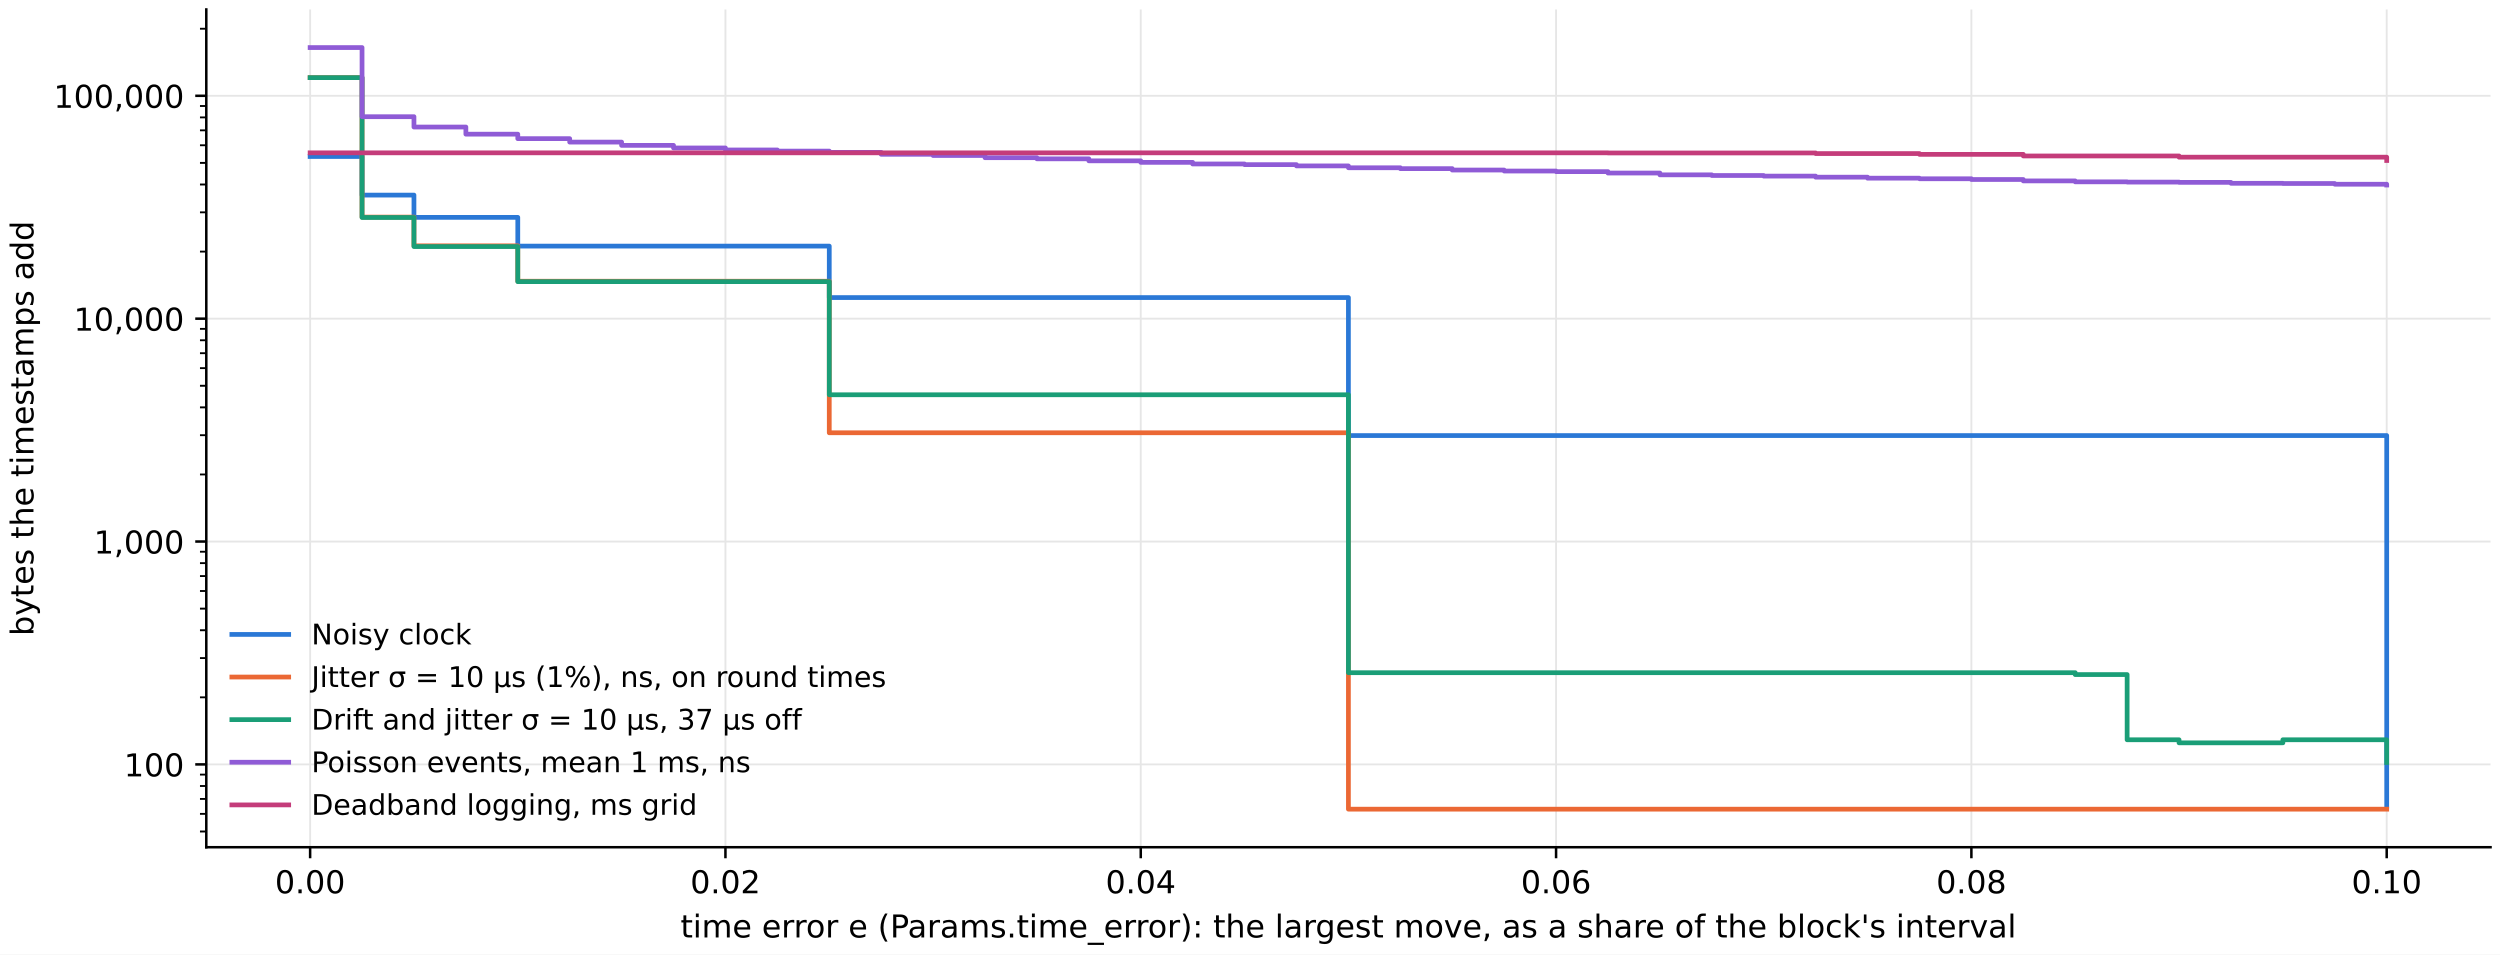
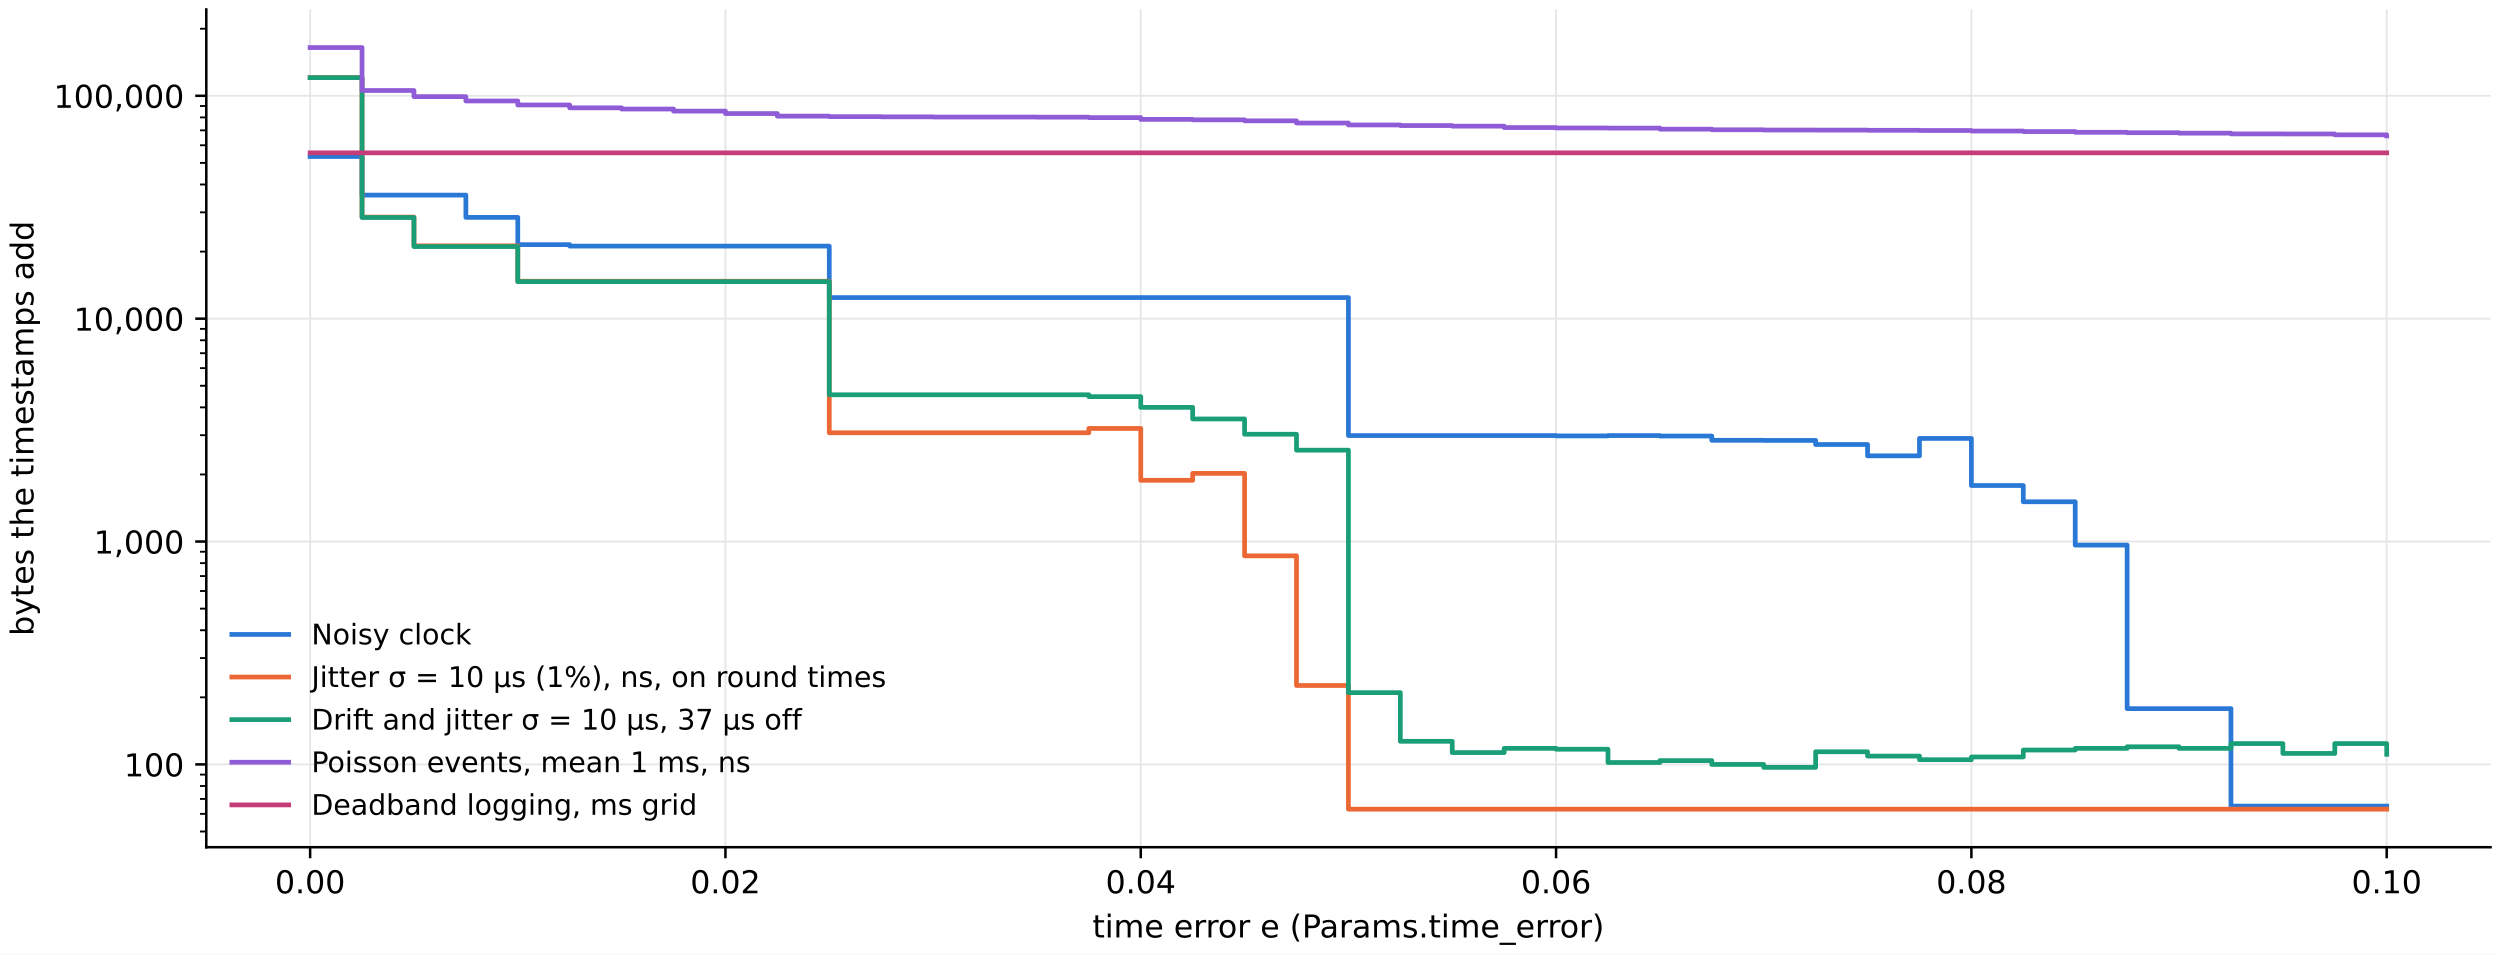
<svg xmlns="http://www.w3.org/2000/svg" xmlns:xlink="http://www.w3.org/1999/xlink" width="792pt" height="302.4pt" viewBox="0 0 792 302.4" version="1.1">
  <defs>
    <style type="text/css">*{stroke-linejoin: round; stroke-linecap: butt}</style>
  </defs>
  <g id="figure_1">
    <g id="patch_1">
      <path d="M 0 302.4  L 792 302.4  L 792 0  L 0 0  z " style="fill: #ffffff" />
    </g>
    <g id="axes_1">
      <g id="patch_2">
        <path d="M 65.354 268.399  L 789 268.399  L 789 3  L 65.354 3  z " style="fill: #ffffff" />
      </g>
      <g id="matplotlib.axis_1">
        <g id="xtick_1">
          <g id="line2d_1">
-             <path d="M 98.247 268.399  L 98.247 3  " clip-path="url(#p0e26d5a139)" style="fill: none; stroke: #e6e6e6; stroke-width: 0.6; stroke-linecap: square" />
+             <path d="M 98.247 268.399  L 98.247 3  " clip-path="url(#p4f5f25b181)" style="fill: none; stroke: #e6e6e6; stroke-width: 0.6; stroke-linecap: square" />
          </g>
          <g id="line2d_2">
            <defs>
-               <path id="m84f824453f" d="M 0 0  L 0 3.5  " style="stroke: #000000; stroke-width: 0.8" />
+               <path id="m0837e8514e" d="M 0 0  L 0 3.5  " style="stroke: #000000; stroke-width: 0.8" />
            </defs>
            <g>
-               <use xlink:href="#m84f824453f" x="98.247" y="268.399" style="stroke: #000000; stroke-width: 0.8" />
+               <use xlink:href="#m0837e8514e" x="98.247" y="268.399" style="stroke: #000000; stroke-width: 0.8" />
            </g>
          </g>
          <g id="text_1">
            <text style="font-size: 10px; font-family: 'DejaVu Sans', 'Bitstream Vera Sans', 'Computer Modern Sans Serif', 'Lucida Grande', 'Verdana', 'Geneva', 'Lucid', 'Arial', 'Helvetica', 'Avant Garde', sans-serif; text-anchor: middle" x="98.247" y="282.997" transform="rotate(-0 98.24713 282.9966)">0.00</text>
          </g>
        </g>
        <g id="xtick_2">
          <g id="line2d_3">
-             <path d="M 229.819 268.399  L 229.819 3  " clip-path="url(#p0e26d5a139)" style="fill: none; stroke: #e6e6e6; stroke-width: 0.6; stroke-linecap: square" />
+             <path d="M 229.819 268.399  L 229.819 3  " clip-path="url(#p4f5f25b181)" style="fill: none; stroke: #e6e6e6; stroke-width: 0.6; stroke-linecap: square" />
          </g>
          <g id="line2d_4">
            <g>
-               <use xlink:href="#m84f824453f" x="229.819" y="268.399" style="stroke: #000000; stroke-width: 0.8" />
+               <use xlink:href="#m0837e8514e" x="229.819" y="268.399" style="stroke: #000000; stroke-width: 0.8" />
            </g>
          </g>
          <g id="text_2">
            <text style="font-size: 10px; font-family: 'DejaVu Sans', 'Bitstream Vera Sans', 'Computer Modern Sans Serif', 'Lucida Grande', 'Verdana', 'Geneva', 'Lucid', 'Arial', 'Helvetica', 'Avant Garde', sans-serif; text-anchor: middle" x="229.819" y="282.997" transform="rotate(-0 229.8191 282.9966)">0.02</text>
          </g>
        </g>
        <g id="xtick_3">
          <g id="line2d_5">
-             <path d="M 361.391 268.399  L 361.391 3  " clip-path="url(#p0e26d5a139)" style="fill: none; stroke: #e6e6e6; stroke-width: 0.6; stroke-linecap: square" />
+             <path d="M 361.391 268.399  L 361.391 3  " clip-path="url(#p4f5f25b181)" style="fill: none; stroke: #e6e6e6; stroke-width: 0.6; stroke-linecap: square" />
          </g>
          <g id="line2d_6">
            <g>
-               <use xlink:href="#m84f824453f" x="361.391" y="268.399" style="stroke: #000000; stroke-width: 0.8" />
+               <use xlink:href="#m0837e8514e" x="361.391" y="268.399" style="stroke: #000000; stroke-width: 0.8" />
            </g>
          </g>
          <g id="text_3">
            <text style="font-size: 10px; font-family: 'DejaVu Sans', 'Bitstream Vera Sans', 'Computer Modern Sans Serif', 'Lucida Grande', 'Verdana', 'Geneva', 'Lucid', 'Arial', 'Helvetica', 'Avant Garde', sans-serif; text-anchor: middle" x="361.391" y="282.997" transform="rotate(-0 361.391 282.9966)">0.04</text>
          </g>
        </g>
        <g id="xtick_4">
          <g id="line2d_7">
-             <path d="M 492.963 268.399  L 492.963 3  " clip-path="url(#p0e26d5a139)" style="fill: none; stroke: #e6e6e6; stroke-width: 0.6; stroke-linecap: square" />
+             <path d="M 492.963 268.399  L 492.963 3  " clip-path="url(#p4f5f25b181)" style="fill: none; stroke: #e6e6e6; stroke-width: 0.6; stroke-linecap: square" />
          </g>
          <g id="line2d_8">
            <g>
-               <use xlink:href="#m84f824453f" x="492.963" y="268.399" style="stroke: #000000; stroke-width: 0.8" />
+               <use xlink:href="#m0837e8514e" x="492.963" y="268.399" style="stroke: #000000; stroke-width: 0.8" />
            </g>
          </g>
          <g id="text_4">
            <text style="font-size: 10px; font-family: 'DejaVu Sans', 'Bitstream Vera Sans', 'Computer Modern Sans Serif', 'Lucida Grande', 'Verdana', 'Geneva', 'Lucid', 'Arial', 'Helvetica', 'Avant Garde', sans-serif; text-anchor: middle" x="492.963" y="282.997" transform="rotate(-0 492.9629 282.9966)">0.06</text>
          </g>
        </g>
        <g id="xtick_5">
          <g id="line2d_9">
-             <path d="M 624.535 268.399  L 624.535 3  " clip-path="url(#p0e26d5a139)" style="fill: none; stroke: #e6e6e6; stroke-width: 0.6; stroke-linecap: square" />
+             <path d="M 624.535 268.399  L 624.535 3  " clip-path="url(#p4f5f25b181)" style="fill: none; stroke: #e6e6e6; stroke-width: 0.6; stroke-linecap: square" />
          </g>
          <g id="line2d_10">
            <g>
-               <use xlink:href="#m84f824453f" x="624.535" y="268.399" style="stroke: #000000; stroke-width: 0.8" />
+               <use xlink:href="#m0837e8514e" x="624.535" y="268.399" style="stroke: #000000; stroke-width: 0.8" />
            </g>
          </g>
          <g id="text_5">
            <text style="font-size: 10px; font-family: 'DejaVu Sans', 'Bitstream Vera Sans', 'Computer Modern Sans Serif', 'Lucida Grande', 'Verdana', 'Geneva', 'Lucid', 'Arial', 'Helvetica', 'Avant Garde', sans-serif; text-anchor: middle" x="624.535" y="282.997" transform="rotate(-0 624.5348 282.9966)">0.08</text>
          </g>
        </g>
        <g id="xtick_6">
          <g id="line2d_11">
-             <path d="M 756.107 268.399  L 756.107 3  " clip-path="url(#p0e26d5a139)" style="fill: none; stroke: #e6e6e6; stroke-width: 0.6; stroke-linecap: square" />
+             <path d="M 756.107 268.399  L 756.107 3  " clip-path="url(#p4f5f25b181)" style="fill: none; stroke: #e6e6e6; stroke-width: 0.6; stroke-linecap: square" />
          </g>
          <g id="line2d_12">
            <g>
-               <use xlink:href="#m84f824453f" x="756.107" y="268.399" style="stroke: #000000; stroke-width: 0.8" />
+               <use xlink:href="#m0837e8514e" x="756.107" y="268.399" style="stroke: #000000; stroke-width: 0.8" />
            </g>
          </g>
          <g id="text_6">
            <text style="font-size: 10px; font-family: 'DejaVu Sans', 'Bitstream Vera Sans', 'Computer Modern Sans Serif', 'Lucida Grande', 'Verdana', 'Geneva', 'Lucid', 'Arial', 'Helvetica', 'Avant Garde', sans-serif; text-anchor: middle" x="756.107" y="282.997" transform="rotate(-0 756.1068 282.9966)">0.10</text>
          </g>
        </g>
        <g id="text_7">
-           <text style="font-size: 10px; font-family: 'DejaVu Sans', 'Bitstream Vera Sans', 'Computer Modern Sans Serif', 'Lucida Grande', 'Verdana', 'Geneva', 'Lucid', 'Arial', 'Helvetica', 'Avant Garde', sans-serif; text-anchor: middle" x="427.177" y="296.997" transform="rotate(-0 427.177 296.9974)">time error e (Params.time_error): the largest move, as a share of the block's interval</text>
+           <text style="font-size: 10px; font-family: 'DejaVu Sans', 'Bitstream Vera Sans', 'Computer Modern Sans Serif', 'Lucida Grande', 'Verdana', 'Geneva', 'Lucid', 'Arial', 'Helvetica', 'Avant Garde', sans-serif; text-anchor: middle" x="427.177" y="296.997" transform="rotate(-0 427.177 296.9974)">time error e (Params.time_error)</text>
        </g>
      </g>
      <g id="matplotlib.axis_2">
        <g id="ytick_1">
          <g id="line2d_13">
-             <path d="M 65.354 242.168  L 789 242.168  " clip-path="url(#p0e26d5a139)" style="fill: none; stroke: #e6e6e6; stroke-width: 0.6; stroke-linecap: square" />
+             <path d="M 65.354 242.168  L 789 242.168  " clip-path="url(#p4f5f25b181)" style="fill: none; stroke: #e6e6e6; stroke-width: 0.6; stroke-linecap: square" />
          </g>
          <g id="line2d_14">
            <defs>
-               <path id="m616c7aa5e4" d="M 0 0  L -3.5 0  " style="stroke: #000000; stroke-width: 0.8" />
+               <path id="ma07b01af32" d="M 0 0  L -3.5 0  " style="stroke: #000000; stroke-width: 0.8" />
            </defs>
            <g>
-               <use xlink:href="#m616c7aa5e4" x="65.354" y="242.168" style="stroke: #000000; stroke-width: 0.8" />
+               <use xlink:href="#ma07b01af32" x="65.354" y="242.168" style="stroke: #000000; stroke-width: 0.8" />
            </g>
          </g>
          <g id="text_8">
            <text style="font-size: 10px; font-family: 'DejaVu Sans', 'Bitstream Vera Sans', 'Computer Modern Sans Serif', 'Lucida Grande', 'Verdana', 'Geneva', 'Lucid', 'Arial', 'Helvetica', 'Avant Garde', sans-serif; text-anchor: end" x="58.354" y="245.967" transform="rotate(-0 58.35415 245.9669)">100</text>
          </g>
        </g>
        <g id="ytick_2">
          <g id="line2d_15">
-             <path d="M 65.354 171.564  L 789 171.564  " clip-path="url(#p0e26d5a139)" style="fill: none; stroke: #e6e6e6; stroke-width: 0.6; stroke-linecap: square" />
+             <path d="M 65.354 171.564  L 789 171.564  " clip-path="url(#p4f5f25b181)" style="fill: none; stroke: #e6e6e6; stroke-width: 0.6; stroke-linecap: square" />
          </g>
          <g id="line2d_16">
            <g>
-               <use xlink:href="#m616c7aa5e4" x="65.354" y="171.564" style="stroke: #000000; stroke-width: 0.8" />
+               <use xlink:href="#ma07b01af32" x="65.354" y="171.564" style="stroke: #000000; stroke-width: 0.8" />
            </g>
          </g>
          <g id="text_9">
            <text style="font-size: 10px; font-family: 'DejaVu Sans', 'Bitstream Vera Sans', 'Computer Modern Sans Serif', 'Lucida Grande', 'Verdana', 'Geneva', 'Lucid', 'Arial', 'Helvetica', 'Avant Garde', sans-serif; text-anchor: end" x="58.354" y="175.363" transform="rotate(-0 58.35415 175.3629)">1,000</text>
          </g>
        </g>
        <g id="ytick_3">
          <g id="line2d_17">
-             <path d="M 65.354 100.96  L 789 100.96  " clip-path="url(#p0e26d5a139)" style="fill: none; stroke: #e6e6e6; stroke-width: 0.6; stroke-linecap: square" />
+             <path d="M 65.354 100.96  L 789 100.96  " clip-path="url(#p4f5f25b181)" style="fill: none; stroke: #e6e6e6; stroke-width: 0.6; stroke-linecap: square" />
          </g>
          <g id="line2d_18">
            <g>
-               <use xlink:href="#m616c7aa5e4" x="65.354" y="100.96" style="stroke: #000000; stroke-width: 0.8" />
+               <use xlink:href="#ma07b01af32" x="65.354" y="100.96" style="stroke: #000000; stroke-width: 0.8" />
            </g>
          </g>
          <g id="text_10">
            <text style="font-size: 10px; font-family: 'DejaVu Sans', 'Bitstream Vera Sans', 'Computer Modern Sans Serif', 'Lucida Grande', 'Verdana', 'Geneva', 'Lucid', 'Arial', 'Helvetica', 'Avant Garde', sans-serif; text-anchor: end" x="58.354" y="104.759" transform="rotate(-0 58.35415 104.7588)">10,000</text>
          </g>
        </g>
        <g id="ytick_4">
          <g id="line2d_19">
-             <path d="M 65.354 30.356  L 789 30.356  " clip-path="url(#p0e26d5a139)" style="fill: none; stroke: #e6e6e6; stroke-width: 0.6; stroke-linecap: square" />
+             <path d="M 65.354 30.356  L 789 30.356  " clip-path="url(#p4f5f25b181)" style="fill: none; stroke: #e6e6e6; stroke-width: 0.6; stroke-linecap: square" />
          </g>
          <g id="line2d_20">
            <g>
-               <use xlink:href="#m616c7aa5e4" x="65.354" y="30.356" style="stroke: #000000; stroke-width: 0.8" />
+               <use xlink:href="#ma07b01af32" x="65.354" y="30.356" style="stroke: #000000; stroke-width: 0.8" />
            </g>
          </g>
          <g id="text_11">
            <text style="font-size: 10px; font-family: 'DejaVu Sans', 'Bitstream Vera Sans', 'Computer Modern Sans Serif', 'Lucida Grande', 'Verdana', 'Geneva', 'Lucid', 'Arial', 'Helvetica', 'Avant Garde', sans-serif; text-anchor: end" x="58.354" y="34.155" transform="rotate(-0 58.35415 34.15482)">100,000</text>
          </g>
        </g>
        <g id="ytick_5">
          <g id="line2d_21">
            <defs>
-               <path id="mfa3074db4a" d="M 0 0  L -2 0  " style="stroke: #000000; stroke-width: 0.6" />
+               <path id="m36a64bb74b" d="M 0 0  L -2 0  " style="stroke: #000000; stroke-width: 0.6" />
            </defs>
            <g>
-               <use xlink:href="#mfa3074db4a" x="65.354" y="263.422" style="stroke: #000000; stroke-width: 0.6" />
+               <use xlink:href="#m36a64bb74b" x="65.354" y="263.422" style="stroke: #000000; stroke-width: 0.6" />
            </g>
          </g>
        </g>
        <g id="ytick_6">
          <g id="line2d_22">
            <g>
-               <use xlink:href="#mfa3074db4a" x="65.354" y="257.831" style="stroke: #000000; stroke-width: 0.6" />
+               <use xlink:href="#m36a64bb74b" x="65.354" y="257.831" style="stroke: #000000; stroke-width: 0.6" />
            </g>
          </g>
        </g>
        <g id="ytick_7">
          <g id="line2d_23">
            <g>
-               <use xlink:href="#mfa3074db4a" x="65.354" y="253.105" style="stroke: #000000; stroke-width: 0.6" />
+               <use xlink:href="#m36a64bb74b" x="65.354" y="253.105" style="stroke: #000000; stroke-width: 0.6" />
            </g>
          </g>
        </g>
        <g id="ytick_8">
          <g id="line2d_24">
            <g>
-               <use xlink:href="#mfa3074db4a" x="65.354" y="249.01" style="stroke: #000000; stroke-width: 0.6" />
+               <use xlink:href="#m36a64bb74b" x="65.354" y="249.01" style="stroke: #000000; stroke-width: 0.6" />
            </g>
          </g>
        </g>
        <g id="ytick_9">
          <g id="line2d_25">
            <g>
-               <use xlink:href="#mfa3074db4a" x="65.354" y="245.399" style="stroke: #000000; stroke-width: 0.6" />
+               <use xlink:href="#m36a64bb74b" x="65.354" y="245.399" style="stroke: #000000; stroke-width: 0.6" />
            </g>
          </g>
        </g>
        <g id="ytick_10">
          <g id="line2d_26">
            <g>
-               <use xlink:href="#mfa3074db4a" x="65.354" y="220.914" style="stroke: #000000; stroke-width: 0.6" />
+               <use xlink:href="#m36a64bb74b" x="65.354" y="220.914" style="stroke: #000000; stroke-width: 0.6" />
            </g>
          </g>
        </g>
        <g id="ytick_11">
          <g id="line2d_27">
            <g>
-               <use xlink:href="#mfa3074db4a" x="65.354" y="208.481" style="stroke: #000000; stroke-width: 0.6" />
+               <use xlink:href="#m36a64bb74b" x="65.354" y="208.481" style="stroke: #000000; stroke-width: 0.6" />
            </g>
          </g>
        </g>
        <g id="ytick_12">
          <g id="line2d_28">
            <g>
-               <use xlink:href="#mfa3074db4a" x="65.354" y="199.66" style="stroke: #000000; stroke-width: 0.6" />
+               <use xlink:href="#m36a64bb74b" x="65.354" y="199.66" style="stroke: #000000; stroke-width: 0.6" />
            </g>
          </g>
        </g>
        <g id="ytick_13">
          <g id="line2d_29">
            <g>
-               <use xlink:href="#mfa3074db4a" x="65.354" y="192.818" style="stroke: #000000; stroke-width: 0.6" />
+               <use xlink:href="#m36a64bb74b" x="65.354" y="192.818" style="stroke: #000000; stroke-width: 0.6" />
            </g>
          </g>
        </g>
        <g id="ytick_14">
          <g id="line2d_30">
            <g>
-               <use xlink:href="#mfa3074db4a" x="65.354" y="187.227" style="stroke: #000000; stroke-width: 0.6" />
+               <use xlink:href="#m36a64bb74b" x="65.354" y="187.227" style="stroke: #000000; stroke-width: 0.6" />
            </g>
          </g>
        </g>
        <g id="ytick_15">
          <g id="line2d_31">
            <g>
-               <use xlink:href="#mfa3074db4a" x="65.354" y="182.501" style="stroke: #000000; stroke-width: 0.6" />
+               <use xlink:href="#m36a64bb74b" x="65.354" y="182.501" style="stroke: #000000; stroke-width: 0.6" />
            </g>
          </g>
        </g>
        <g id="ytick_16">
          <g id="line2d_32">
            <g>
-               <use xlink:href="#mfa3074db4a" x="65.354" y="178.406" style="stroke: #000000; stroke-width: 0.6" />
+               <use xlink:href="#m36a64bb74b" x="65.354" y="178.406" style="stroke: #000000; stroke-width: 0.6" />
            </g>
          </g>
        </g>
        <g id="ytick_17">
          <g id="line2d_33">
            <g>
-               <use xlink:href="#mfa3074db4a" x="65.354" y="174.795" style="stroke: #000000; stroke-width: 0.6" />
+               <use xlink:href="#m36a64bb74b" x="65.354" y="174.795" style="stroke: #000000; stroke-width: 0.6" />
            </g>
          </g>
        </g>
        <g id="ytick_18">
          <g id="line2d_34">
            <g>
-               <use xlink:href="#mfa3074db4a" x="65.354" y="150.31" style="stroke: #000000; stroke-width: 0.6" />
+               <use xlink:href="#m36a64bb74b" x="65.354" y="150.31" style="stroke: #000000; stroke-width: 0.6" />
            </g>
          </g>
        </g>
        <g id="ytick_19">
          <g id="line2d_35">
            <g>
-               <use xlink:href="#mfa3074db4a" x="65.354" y="137.877" style="stroke: #000000; stroke-width: 0.6" />
+               <use xlink:href="#m36a64bb74b" x="65.354" y="137.877" style="stroke: #000000; stroke-width: 0.6" />
            </g>
          </g>
        </g>
        <g id="ytick_20">
          <g id="line2d_36">
            <g>
-               <use xlink:href="#mfa3074db4a" x="65.354" y="129.056" style="stroke: #000000; stroke-width: 0.6" />
+               <use xlink:href="#m36a64bb74b" x="65.354" y="129.056" style="stroke: #000000; stroke-width: 0.6" />
            </g>
          </g>
        </g>
        <g id="ytick_21">
          <g id="line2d_37">
            <g>
-               <use xlink:href="#mfa3074db4a" x="65.354" y="122.214" style="stroke: #000000; stroke-width: 0.6" />
+               <use xlink:href="#m36a64bb74b" x="65.354" y="122.214" style="stroke: #000000; stroke-width: 0.6" />
            </g>
          </g>
        </g>
        <g id="ytick_22">
          <g id="line2d_38">
            <g>
-               <use xlink:href="#mfa3074db4a" x="65.354" y="116.623" style="stroke: #000000; stroke-width: 0.6" />
+               <use xlink:href="#m36a64bb74b" x="65.354" y="116.623" style="stroke: #000000; stroke-width: 0.6" />
            </g>
          </g>
        </g>
        <g id="ytick_23">
          <g id="line2d_39">
            <g>
-               <use xlink:href="#mfa3074db4a" x="65.354" y="111.897" style="stroke: #000000; stroke-width: 0.6" />
+               <use xlink:href="#m36a64bb74b" x="65.354" y="111.897" style="stroke: #000000; stroke-width: 0.6" />
            </g>
          </g>
        </g>
        <g id="ytick_24">
          <g id="line2d_40">
            <g>
-               <use xlink:href="#mfa3074db4a" x="65.354" y="107.802" style="stroke: #000000; stroke-width: 0.6" />
+               <use xlink:href="#m36a64bb74b" x="65.354" y="107.802" style="stroke: #000000; stroke-width: 0.6" />
            </g>
          </g>
        </g>
        <g id="ytick_25">
          <g id="line2d_41">
            <g>
-               <use xlink:href="#mfa3074db4a" x="65.354" y="104.191" style="stroke: #000000; stroke-width: 0.6" />
+               <use xlink:href="#m36a64bb74b" x="65.354" y="104.191" style="stroke: #000000; stroke-width: 0.6" />
            </g>
          </g>
        </g>
        <g id="ytick_26">
          <g id="line2d_42">
            <g>
-               <use xlink:href="#mfa3074db4a" x="65.354" y="79.706" style="stroke: #000000; stroke-width: 0.6" />
+               <use xlink:href="#m36a64bb74b" x="65.354" y="79.706" style="stroke: #000000; stroke-width: 0.6" />
            </g>
          </g>
        </g>
        <g id="ytick_27">
          <g id="line2d_43">
            <g>
-               <use xlink:href="#mfa3074db4a" x="65.354" y="67.273" style="stroke: #000000; stroke-width: 0.6" />
+               <use xlink:href="#m36a64bb74b" x="65.354" y="67.273" style="stroke: #000000; stroke-width: 0.6" />
            </g>
          </g>
        </g>
        <g id="ytick_28">
          <g id="line2d_44">
            <g>
-               <use xlink:href="#mfa3074db4a" x="65.354" y="58.452" style="stroke: #000000; stroke-width: 0.6" />
+               <use xlink:href="#m36a64bb74b" x="65.354" y="58.452" style="stroke: #000000; stroke-width: 0.6" />
            </g>
          </g>
        </g>
        <g id="ytick_29">
          <g id="line2d_45">
            <g>
-               <use xlink:href="#mfa3074db4a" x="65.354" y="51.61" style="stroke: #000000; stroke-width: 0.6" />
+               <use xlink:href="#m36a64bb74b" x="65.354" y="51.61" style="stroke: #000000; stroke-width: 0.6" />
            </g>
          </g>
        </g>
        <g id="ytick_30">
          <g id="line2d_46">
            <g>
-               <use xlink:href="#mfa3074db4a" x="65.354" y="46.019" style="stroke: #000000; stroke-width: 0.6" />
+               <use xlink:href="#m36a64bb74b" x="65.354" y="46.019" style="stroke: #000000; stroke-width: 0.6" />
            </g>
          </g>
        </g>
        <g id="ytick_31">
          <g id="line2d_47">
            <g>
-               <use xlink:href="#mfa3074db4a" x="65.354" y="41.293" style="stroke: #000000; stroke-width: 0.6" />
+               <use xlink:href="#m36a64bb74b" x="65.354" y="41.293" style="stroke: #000000; stroke-width: 0.6" />
            </g>
          </g>
        </g>
        <g id="ytick_32">
          <g id="line2d_48">
            <g>
-               <use xlink:href="#mfa3074db4a" x="65.354" y="37.198" style="stroke: #000000; stroke-width: 0.6" />
+               <use xlink:href="#m36a64bb74b" x="65.354" y="37.198" style="stroke: #000000; stroke-width: 0.6" />
            </g>
          </g>
        </g>
        <g id="ytick_33">
          <g id="line2d_49">
            <g>
-               <use xlink:href="#mfa3074db4a" x="65.354" y="33.587" style="stroke: #000000; stroke-width: 0.6" />
+               <use xlink:href="#m36a64bb74b" x="65.354" y="33.587" style="stroke: #000000; stroke-width: 0.6" />
            </g>
          </g>
        </g>
        <g id="ytick_34">
          <g id="line2d_50">
            <g>
-               <use xlink:href="#mfa3074db4a" x="65.354" y="9.102" style="stroke: #000000; stroke-width: 0.6" />
+               <use xlink:href="#m36a64bb74b" x="65.354" y="9.102" style="stroke: #000000; stroke-width: 0.6" />
            </g>
          </g>
        </g>
        <g id="text_12">
          <text style="font-size: 10px; font-family: 'DejaVu Sans', 'Bitstream Vera Sans', 'Computer Modern Sans Serif', 'Lucida Grande', 'Verdana', 'Geneva', 'Lucid', 'Arial', 'Helvetica', 'Avant Garde', sans-serif; text-anchor: middle" x="10.599" y="135.7" transform="rotate(-90 10.59868 135.6996)">bytes the timestamps add</text>
        </g>
      </g>
      <g id="line2d_51">
-         <path d="M 98.247 49.585  L 114.694 49.585  L 114.694 61.798  L 131.14 61.798  L 131.14 68.863  L 147.587 68.863  L 147.587 68.863  L 164.033 68.863  L 164.033 77.966  L 180.48 77.966  L 180.48 77.966  L 196.926 77.966  L 196.926 77.966  L 213.373 77.966  L 213.373 77.966  L 229.819 77.966  L 229.819 77.966  L 246.266 77.966  L 246.266 77.966  L 262.712 77.966  L 262.712 94.268  L 279.159 94.268  L 279.159 94.268  L 295.605 94.268  L 295.605 94.268  L 312.052 94.268  L 312.052 94.268  L 328.498 94.268  L 328.498 94.268  L 344.944 94.268  L 344.944 94.268  L 361.391 94.268  L 361.391 94.268  L 377.837 94.268  L 377.837 94.268  L 394.284 94.268  L 394.284 94.268  L 410.73 94.268  L 410.73 94.268  L 427.177 94.268  L 427.177 137.98  L 443.623 137.98  L 443.623 137.98  L 460.07 137.98  L 460.07 137.98  L 476.516 137.98  L 476.516 137.98  L 492.963 137.98  L 492.963 137.98  L 509.409 137.98  L 509.409 137.98  L 525.856 137.98  L 525.856 137.98  L 542.302 137.98  L 542.302 137.98  L 558.749 137.98  L 558.749 137.98  L 575.195 137.98  L 575.195 137.98  L 591.642 137.98  L 591.642 137.98  L 608.088 137.98  L 608.088 137.98  L 624.535 137.98  L 624.535 137.98  L 640.981 137.98  L 640.981 137.98  L 657.428 137.98  L 657.428 137.98  L 673.874 137.98  L 673.874 137.98  L 690.321 137.98  L 690.321 137.98  L 706.767 137.98  L 706.767 137.98  L 723.214 137.98  L 723.214 137.98  L 739.66 137.98  L 739.66 137.98  L 756.107 137.98  L 756.107 255.377  " clip-path="url(#p0e26d5a139)" style="fill: none; stroke: #2a78d6; stroke-width: 1.5; stroke-linecap: square" />
+         <path d="M 98.247 49.585  L 114.694 49.585  L 114.694 61.798  L 131.14 61.798  L 131.14 61.798  L 147.587 61.798  L 147.587 68.863  L 164.033 68.863  L 164.033 77.5  L 180.48 77.5  L 180.48 77.966  L 196.926 77.966  L 196.926 77.966  L 213.373 77.966  L 213.373 77.966  L 229.819 77.966  L 229.819 77.966  L 246.266 77.966  L 246.266 77.966  L 262.712 77.966  L 262.712 94.268  L 279.159 94.268  L 279.159 94.268  L 295.605 94.268  L 295.605 94.268  L 312.052 94.268  L 312.052 94.268  L 328.498 94.268  L 328.498 94.268  L 344.944 94.268  L 344.944 94.268  L 361.391 94.268  L 361.391 94.268  L 377.837 94.268  L 377.837 94.268  L 394.284 94.268  L 394.284 94.268  L 410.73 94.268  L 410.73 94.268  L 427.177 94.268  L 427.177 137.98  L 443.623 137.98  L 443.623 137.98  L 460.07 137.98  L 460.07 137.98  L 476.516 137.98  L 476.516 137.98  L 492.963 137.98  L 492.963 138.103  L 509.409 138.103  L 509.409 137.98  L 525.856 137.98  L 525.856 138.144  L 542.302 138.144  L 542.302 139.482  L 558.749 139.482  L 558.749 139.526  L 575.195 139.526  L 575.195 140.825  L 591.642 140.825  L 591.642 144.414  L 608.088 144.414  L 608.088 138.896  L 624.535 138.896  L 624.535 153.815  L 640.981 153.815  L 640.981 158.968  L 657.428 158.968  L 657.428 172.688  L 673.874 172.688  L 673.874 224.487  L 690.321 224.487  L 690.321 224.487  L 706.767 224.487  L 706.767 255.377  L 723.214 255.377  L 723.214 255.377  L 739.66 255.377  L 739.66 255.377  L 756.107 255.377  L 756.107 255.377  " clip-path="url(#p4f5f25b181)" style="fill: none; stroke: #2a78d6; stroke-width: 1.5; stroke-linecap: square" />
      </g>
      <g id="line2d_52">
-         <path d="M 98.247 24.584  L 114.694 24.584  L 114.694 68.782  L 131.14 68.782  L 131.14 77.888  L 147.587 77.888  L 147.587 77.888  L 164.033 77.888  L 164.033 89.093  L 180.48 89.093  L 180.48 89.093  L 196.926 89.093  L 196.926 89.093  L 213.373 89.093  L 213.373 89.093  L 229.819 89.093  L 229.819 89.093  L 246.266 89.093  L 246.266 89.093  L 262.712 89.093  L 262.712 137.11  L 279.159 137.11  L 279.159 137.11  L 295.605 137.11  L 295.605 137.11  L 312.052 137.11  L 312.052 137.11  L 328.498 137.11  L 328.498 137.11  L 344.944 137.11  L 344.944 137.11  L 361.391 137.11  L 361.391 137.11  L 377.837 137.11  L 377.837 137.11  L 394.284 137.11  L 394.284 137.11  L 410.73 137.11  L 410.73 137.11  L 427.177 137.11  L 427.177 256.335  L 443.623 256.335  L 443.623 256.335  L 460.07 256.335  L 460.07 256.335  L 476.516 256.335  L 476.516 256.335  L 492.963 256.335  L 492.963 256.335  L 509.409 256.335  L 509.409 256.335  L 525.856 256.335  L 525.856 256.335  L 542.302 256.335  L 542.302 256.335  L 558.749 256.335  L 558.749 256.335  L 575.195 256.335  L 575.195 256.335  L 591.642 256.335  L 591.642 256.335  L 608.088 256.335  L 608.088 256.335  L 624.535 256.335  L 624.535 256.335  L 640.981 256.335  L 640.981 256.335  L 657.428 256.335  L 657.428 256.335  L 673.874 256.335  L 673.874 256.335  L 690.321 256.335  L 690.321 256.335  L 706.767 256.335  L 706.767 256.335  L 723.214 256.335  L 723.214 256.335  L 739.66 256.335  L 739.66 256.335  L 756.107 256.335  L 756.107 256.335  " clip-path="url(#p0e26d5a139)" style="fill: none; stroke: #eb6834; stroke-width: 1.5; stroke-linecap: square" />
+         <path d="M 98.247 24.584  L 114.694 24.584  L 114.694 68.782  L 131.14 68.782  L 131.14 77.888  L 147.587 77.888  L 147.587 77.888  L 164.033 77.888  L 164.033 89.093  L 180.48 89.093  L 180.48 89.093  L 196.926 89.093  L 196.926 89.093  L 213.373 89.093  L 213.373 89.093  L 229.819 89.093  L 229.819 89.093  L 246.266 89.093  L 246.266 89.093  L 262.712 89.093  L 262.712 137.11  L 279.159 137.11  L 279.159 137.11  L 295.605 137.11  L 295.605 137.11  L 312.052 137.11  L 312.052 137.11  L 328.498 137.11  L 328.498 137.11  L 344.944 137.11  L 344.944 135.726  L 361.391 135.726  L 361.391 152.158  L 377.837 152.158  L 377.837 149.959  L 394.284 149.959  L 394.284 176.082  L 410.73 176.082  L 410.73 217.167  L 427.177 217.167  L 427.177 256.335  L 443.623 256.335  L 443.623 256.335  L 460.07 256.335  L 460.07 256.335  L 476.516 256.335  L 476.516 256.335  L 492.963 256.335  L 492.963 256.335  L 509.409 256.335  L 509.409 256.335  L 525.856 256.335  L 525.856 256.335  L 542.302 256.335  L 542.302 256.335  L 558.749 256.335  L 558.749 256.335  L 575.195 256.335  L 575.195 256.335  L 591.642 256.335  L 591.642 256.335  L 608.088 256.335  L 608.088 256.335  L 624.535 256.335  L 624.535 256.335  L 640.981 256.335  L 640.981 256.335  L 657.428 256.335  L 657.428 256.335  L 673.874 256.335  L 673.874 256.335  L 690.321 256.335  L 690.321 256.335  L 706.767 256.335  L 706.767 256.335  L 723.214 256.335  L 723.214 256.335  L 739.66 256.335  L 739.66 256.335  L 756.107 256.335  L 756.107 256.335  " clip-path="url(#p4f5f25b181)" style="fill: none; stroke: #eb6834; stroke-width: 1.5; stroke-linecap: square" />
      </g>
      <g id="line2d_53">
-         <path d="M 98.247 24.6  L 114.694 24.6  L 114.694 68.903  L 131.14 68.903  L 131.14 78.105  L 147.587 78.105  L 147.587 78.105  L 164.033 78.105  L 164.033 89.228  L 180.48 89.228  L 180.48 89.228  L 196.926 89.228  L 196.926 89.228  L 213.373 89.228  L 213.373 89.228  L 229.819 89.228  L 229.819 89.228  L 246.266 89.228  L 246.266 89.228  L 262.712 89.228  L 262.712 125.059  L 279.159 125.059  L 279.159 125.059  L 295.605 125.059  L 295.605 125.059  L 312.052 125.059  L 312.052 125.059  L 328.498 125.059  L 328.498 125.059  L 344.944 125.059  L 344.944 125.059  L 361.391 125.059  L 361.391 125.059  L 377.837 125.059  L 377.837 125.059  L 394.284 125.059  L 394.284 125.059  L 410.73 125.059  L 410.73 125.059  L 427.177 125.059  L 427.177 213.106  L 443.623 213.106  L 443.623 213.106  L 460.07 213.106  L 460.07 213.106  L 476.516 213.106  L 476.516 213.106  L 492.963 213.106  L 492.963 213.106  L 509.409 213.106  L 509.409 213.106  L 525.856 213.106  L 525.856 213.106  L 542.302 213.106  L 542.302 213.106  L 558.749 213.106  L 558.749 213.106  L 575.195 213.106  L 575.195 213.106  L 591.642 213.106  L 591.642 213.106  L 608.088 213.106  L 608.088 213.106  L 624.535 213.106  L 624.535 213.106  L 640.981 213.106  L 640.981 213.106  L 657.428 213.106  L 657.428 213.706  L 673.874 213.706  L 673.874 234.36  L 690.321 234.36  L 690.321 235.326  L 706.767 235.326  L 706.767 235.326  L 723.214 235.326  L 723.214 234.36  L 739.66 234.36  L 739.66 234.36  L 756.107 234.36  L 756.107 241.561  " clip-path="url(#p0e26d5a139)" style="fill: none; stroke: #1a9e77; stroke-width: 1.5; stroke-linecap: square" />
+         <path d="M 98.247 24.6  L 114.694 24.6  L 114.694 68.903  L 131.14 68.903  L 131.14 78.105  L 147.587 78.105  L 147.587 78.105  L 164.033 78.105  L 164.033 89.228  L 180.48 89.228  L 180.48 89.228  L 196.926 89.228  L 196.926 89.228  L 213.373 89.228  L 213.373 89.228  L 229.819 89.228  L 229.819 89.228  L 246.266 89.228  L 246.266 89.228  L 262.712 89.228  L 262.712 125.059  L 279.159 125.059  L 279.159 125.059  L 295.605 125.059  L 295.605 125.059  L 312.052 125.059  L 312.052 125.059  L 328.498 125.059  L 328.498 125.059  L 344.944 125.059  L 344.944 125.663  L 361.391 125.663  L 361.391 129.056  L 377.837 129.056  L 377.837 132.724  L 394.284 132.724  L 394.284 137.572  L 410.73 137.572  L 410.73 142.609  L 427.177 142.609  L 427.177 219.418  L 443.623 219.418  L 443.623 234.839  L 460.07 234.839  L 460.07 238.42  L 476.516 238.42  L 476.516 237.093  L 492.963 237.093  L 492.963 237.354  L 509.409 237.354  L 509.409 241.561  L 525.856 241.561  L 525.856 240.965  L 542.302 240.965  L 542.302 242.168  L 558.749 242.168  L 558.749 243.102  L 575.195 243.102  L 575.195 238.15  L 591.642 238.15  L 591.642 239.526  L 608.088 239.526  L 608.088 240.672  L 624.535 240.672  L 624.535 239.808  L 640.981 239.808  L 640.981 237.617  L 657.428 237.617  L 657.428 237.093  L 673.874 237.093  L 673.874 236.578  L 690.321 236.578  L 690.321 237.093  L 706.767 237.093  L 706.767 235.572  L 723.214 235.572  L 723.214 238.693  L 739.66 238.693  L 739.66 235.572  L 756.107 235.572  L 756.107 238.968  " clip-path="url(#p4f5f25b181)" style="fill: none; stroke: #1a9e77; stroke-width: 1.5; stroke-linecap: square" />
      </g>
      <g id="line2d_54">
-         <path d="M 98.247 15.064  L 114.694 15.064  L 114.694 36.96  L 131.14 36.96  L 131.14 40.241  L 147.587 40.241  L 147.587 42.503  L 164.033 42.503  L 164.033 43.925  L 180.48 43.925  L 180.48 45.016  L 196.926 45.016  L 196.926 46.053  L 213.373 46.053  L 213.373 46.875  L 229.819 46.875  L 229.819 47.511  L 246.266 47.511  L 246.266 47.865  L 262.712 47.865  L 262.712 48.273  L 279.159 48.273  L 279.159 48.875  L 295.605 48.875  L 295.605 49.27  L 312.052 49.27  L 312.052 49.961  L 328.498 49.961  L 328.498 50.314  L 344.944 50.314  L 344.944 50.944  L 361.391 50.944  L 361.391 51.43  L 377.837 51.43  L 377.837 51.953  L 394.284 51.953  L 394.284 52.166  L 410.73 52.166  L 410.73 52.561  L 427.177 52.561  L 427.177 53.14  L 443.623 53.14  L 443.623 53.423  L 460.07 53.423  L 460.07 53.875  L 476.516 53.875  L 476.516 54.178  L 492.963 54.178  L 492.963 54.376  L 509.409 54.376  L 509.409 54.822  L 525.856 54.822  L 525.856 55.393  L 542.302 55.393  L 542.302 55.604  L 558.749 55.604  L 558.749 55.791  L 575.195 55.791  L 575.195 56.124  L 591.642 56.124  L 591.642 56.454  L 608.088 56.454  L 608.088 56.627  L 624.535 56.627  L 624.535 56.874  L 640.981 56.874  L 640.981 57.312  L 657.428 57.312  L 657.428 57.608  L 673.874 57.608  L 673.874 57.682  L 690.321 57.682  L 690.321 57.778  L 706.767 57.778  L 706.767 58.061  L 723.214 58.061  L 723.214 58.142  L 739.66 58.142  L 739.66 58.356  L 756.107 58.356  L 756.107 58.623  " clip-path="url(#p0e26d5a139)" style="fill: none; stroke: #8f5bd6; stroke-width: 1.5; stroke-linecap: square" />
+         <path d="M 98.247 15.064  L 114.694 15.064  L 114.694 28.676  L 131.14 28.676  L 131.14 30.612  L 147.587 30.612  L 147.587 31.984  L 164.033 31.984  L 164.033 33.257  L 180.48 33.257  L 180.48 34.157  L 196.926 34.157  L 196.926 34.546  L 213.373 34.546  L 213.373 35.193  L 229.819 35.193  L 229.819 35.988  L 246.266 35.988  L 246.266 36.791  L 262.712 36.791  L 262.712 36.956  L 279.159 36.956  L 279.159 37.016  L 295.605 37.016  L 295.605 37.081  L 312.052 37.081  L 312.052 37.081  L 328.498 37.081  L 328.498 37.119  L 344.944 37.119  L 344.944 37.265  L 361.391 37.265  L 361.391 37.826  L 377.837 37.826  L 377.837 37.971  L 394.284 37.971  L 394.284 38.277  L 410.73 38.277  L 410.73 38.98  L 427.177 38.98  L 427.177 39.585  L 443.623 39.585  L 443.623 39.779  L 460.07 39.779  L 460.07 39.96  L 476.516 39.96  L 476.516 40.409  L 492.963 40.409  L 492.963 40.545  L 509.409 40.545  L 509.409 40.586  L 525.856 40.586  L 525.856 40.915  L 542.302 40.915  L 542.302 41.106  L 558.749 41.106  L 558.749 41.194  L 575.195 41.194  L 575.195 41.215  L 591.642 41.215  L 591.642 41.272  L 608.088 41.272  L 608.088 41.347  L 624.535 41.347  L 624.535 41.513  L 640.981 41.513  L 640.981 41.67  L 657.428 41.67  L 657.428 41.912  L 673.874 41.912  L 673.874 42.048  L 690.321 42.048  L 690.321 42.183  L 706.767 42.183  L 706.767 42.415  L 723.214 42.415  L 723.214 42.446  L 739.66 42.446  L 739.66 42.708  L 756.107 42.708  L 756.107 43.061  " clip-path="url(#p4f5f25b181)" style="fill: none; stroke: #8f5bd6; stroke-width: 1.5; stroke-linecap: square" />
      </g>
      <g id="line2d_55">
-         <path d="M 98.247 48.411  L 114.694 48.411  L 114.694 48.411  L 131.14 48.411  L 131.14 48.411  L 147.587 48.411  L 147.587 48.411  L 164.033 48.411  L 164.033 48.411  L 180.48 48.411  L 180.48 48.411  L 196.926 48.411  L 196.926 48.411  L 213.373 48.411  L 213.373 48.411  L 229.819 48.411  L 229.819 48.411  L 246.266 48.411  L 246.266 48.411  L 262.712 48.411  L 262.712 48.411  L 279.159 48.411  L 279.159 48.411  L 295.605 48.411  L 295.605 48.411  L 312.052 48.411  L 312.052 48.411  L 328.498 48.411  L 328.498 48.411  L 344.944 48.411  L 344.944 48.411  L 361.391 48.411  L 361.391 48.411  L 377.837 48.411  L 377.837 48.411  L 394.284 48.411  L 394.284 48.411  L 410.73 48.411  L 410.73 48.411  L 427.177 48.411  L 427.177 48.411  L 443.623 48.411  L 443.623 48.411  L 460.07 48.411  L 460.07 48.411  L 476.516 48.411  L 476.516 48.411  L 492.963 48.411  L 492.963 48.411  L 509.409 48.411  L 509.409 48.462  L 525.856 48.462  L 525.856 48.462  L 542.302 48.462  L 542.302 48.455  L 558.749 48.455  L 558.749 48.455  L 575.195 48.455  L 575.195 48.658  L 591.642 48.658  L 591.642 48.658  L 608.088 48.658  L 608.088 48.898  L 624.535 48.898  L 624.535 48.898  L 640.981 48.898  L 640.981 49.404  L 657.428 49.404  L 657.428 49.404  L 673.874 49.404  L 673.874 49.404  L 690.321 49.404  L 690.321 49.795  L 706.767 49.795  L 706.767 49.795  L 723.214 49.795  L 723.214 49.795  L 739.66 49.795  L 739.66 49.795  L 756.107 49.795  L 756.107 50.841  " clip-path="url(#p0e26d5a139)" style="fill: none; stroke: #c43c7a; stroke-width: 1.5; stroke-linecap: square" />
+         <path d="M 98.247 48.411  L 114.694 48.411  L 114.694 48.411  L 131.14 48.411  L 131.14 48.411  L 147.587 48.411  L 147.587 48.411  L 164.033 48.411  L 164.033 48.411  L 180.48 48.411  L 180.48 48.411  L 196.926 48.411  L 196.926 48.411  L 213.373 48.411  L 213.373 48.411  L 229.819 48.411  L 229.819 48.411  L 246.266 48.411  L 246.266 48.411  L 262.712 48.411  L 262.712 48.411  L 279.159 48.411  L 279.159 48.411  L 295.605 48.411  L 295.605 48.411  L 312.052 48.411  L 312.052 48.411  L 328.498 48.411  L 328.498 48.411  L 344.944 48.411  L 344.944 48.411  L 361.391 48.411  L 361.391 48.411  L 377.837 48.411  L 377.837 48.411  L 394.284 48.411  L 394.284 48.411  L 410.73 48.411  L 410.73 48.411  L 427.177 48.411  L 427.177 48.411  L 443.623 48.411  L 443.623 48.411  L 460.07 48.411  L 460.07 48.411  L 476.516 48.411  L 476.516 48.411  L 492.963 48.411  L 492.963 48.411  L 509.409 48.411  L 509.409 48.411  L 525.856 48.411  L 525.856 48.411  L 542.302 48.411  L 542.302 48.411  L 558.749 48.411  L 558.749 48.411  L 575.195 48.411  L 575.195 48.411  L 591.642 48.411  L 591.642 48.411  L 608.088 48.411  L 608.088 48.411  L 624.535 48.411  L 624.535 48.411  L 640.981 48.411  L 640.981 48.411  L 657.428 48.411  L 657.428 48.411  L 673.874 48.411  L 673.874 48.411  L 690.321 48.411  L 690.321 48.411  L 706.767 48.411  L 706.767 48.411  L 723.214 48.411  L 723.214 48.411  L 739.66 48.411  L 739.66 48.411  L 756.107 48.411  L 756.107 48.411  " clip-path="url(#p4f5f25b181)" style="fill: none; stroke: #c43c7a; stroke-width: 1.5; stroke-linecap: square" />
      </g>
      <g id="patch_3">
        <path d="M 65.354 268.399  L 65.354 3  " style="fill: none; stroke: #000000; stroke-width: 0.8; stroke-linejoin: miter; stroke-linecap: square" />
      </g>
      <g id="patch_4">
        <path d="M 65.354 268.399  L 789 268.399  " style="fill: none; stroke: #000000; stroke-width: 0.8; stroke-linejoin: miter; stroke-linecap: square" />
      </g>
      <g id="legend_1">
        <g id="line2d_56">
          <path d="M 73.454 200.984  L 82.454 200.984  L 82.454 200.984  L 91.454 200.984  L 91.454 200.984  " style="fill: none; stroke: #2a78d6; stroke-width: 1.5; stroke-linecap: square" />
        </g>
        <g id="text_13">
          <text style="font-size: 9px; font-family: 'DejaVu Sans', 'Bitstream Vera Sans', 'Computer Modern Sans Serif', 'Lucida Grande', 'Verdana', 'Geneva', 'Lucid', 'Arial', 'Helvetica', 'Avant Garde', sans-serif; text-anchor: start" x="98.654" y="204.134" transform="rotate(-0 98.65415 204.1341)">Noisy clock</text>
        </g>
        <g id="line2d_57">
          <path d="M 73.454 214.485  L 82.454 214.485  L 82.454 214.485  L 91.454 214.485  L 91.454 214.485  " style="fill: none; stroke: #eb6834; stroke-width: 1.5; stroke-linecap: square" />
        </g>
        <g id="text_14">
          <text style="font-size: 9px; font-family: 'DejaVu Sans', 'Bitstream Vera Sans', 'Computer Modern Sans Serif', 'Lucida Grande', 'Verdana', 'Geneva', 'Lucid', 'Arial', 'Helvetica', 'Avant Garde', sans-serif; text-anchor: start" x="98.654" y="217.635" transform="rotate(-0 98.65415 217.6348)">Jitter σ = 10 µs (1%), ns, on round times</text>
        </g>
        <g id="line2d_58">
          <path d="M 73.454 227.985  L 82.454 227.985  L 82.454 227.985  L 91.454 227.985  L 91.454 227.985  " style="fill: none; stroke: #1a9e77; stroke-width: 1.5; stroke-linecap: square" />
        </g>
        <g id="text_15">
          <text style="font-size: 9px; font-family: 'DejaVu Sans', 'Bitstream Vera Sans', 'Computer Modern Sans Serif', 'Lucida Grande', 'Verdana', 'Geneva', 'Lucid', 'Arial', 'Helvetica', 'Avant Garde', sans-serif; text-anchor: start" x="98.654" y="231.135" transform="rotate(-0 98.65415 231.1355)">Drift and jitter σ = 10 µs, 37 µs off</text>
        </g>
        <g id="line2d_59">
          <path d="M 73.454 241.486  L 82.454 241.486  L 82.454 241.486  L 91.454 241.486  L 91.454 241.486  " style="fill: none; stroke: #8f5bd6; stroke-width: 1.5; stroke-linecap: square" />
        </g>
        <g id="text_16">
          <text style="font-size: 9px; font-family: 'DejaVu Sans', 'Bitstream Vera Sans', 'Computer Modern Sans Serif', 'Lucida Grande', 'Verdana', 'Geneva', 'Lucid', 'Arial', 'Helvetica', 'Avant Garde', sans-serif; text-anchor: start" x="98.654" y="244.636" transform="rotate(-0 98.65415 244.6362)">Poisson events, mean 1 ms, ns</text>
        </g>
        <g id="line2d_60">
          <path d="M 73.454 254.987  L 82.454 254.987  L 82.454 254.987  L 91.454 254.987  L 91.454 254.987  " style="fill: none; stroke: #c43c7a; stroke-width: 1.5; stroke-linecap: square" />
        </g>
        <g id="text_17">
          <text style="font-size: 9px; font-family: 'DejaVu Sans', 'Bitstream Vera Sans', 'Computer Modern Sans Serif', 'Lucida Grande', 'Verdana', 'Geneva', 'Lucid', 'Arial', 'Helvetica', 'Avant Garde', sans-serif; text-anchor: start" x="98.654" y="258.137" transform="rotate(-0 98.65415 258.1369)">Deadband logging, ms grid</text>
        </g>
      </g>
    </g>
  </g>
  <defs>
-     <clipPath id="p0e26d5a139">
+     <clipPath id="p4f5f25b181">
      <rect x="65.354" y="3" width="723.646" height="265.399" />
    </clipPath>
  </defs>
</svg>
